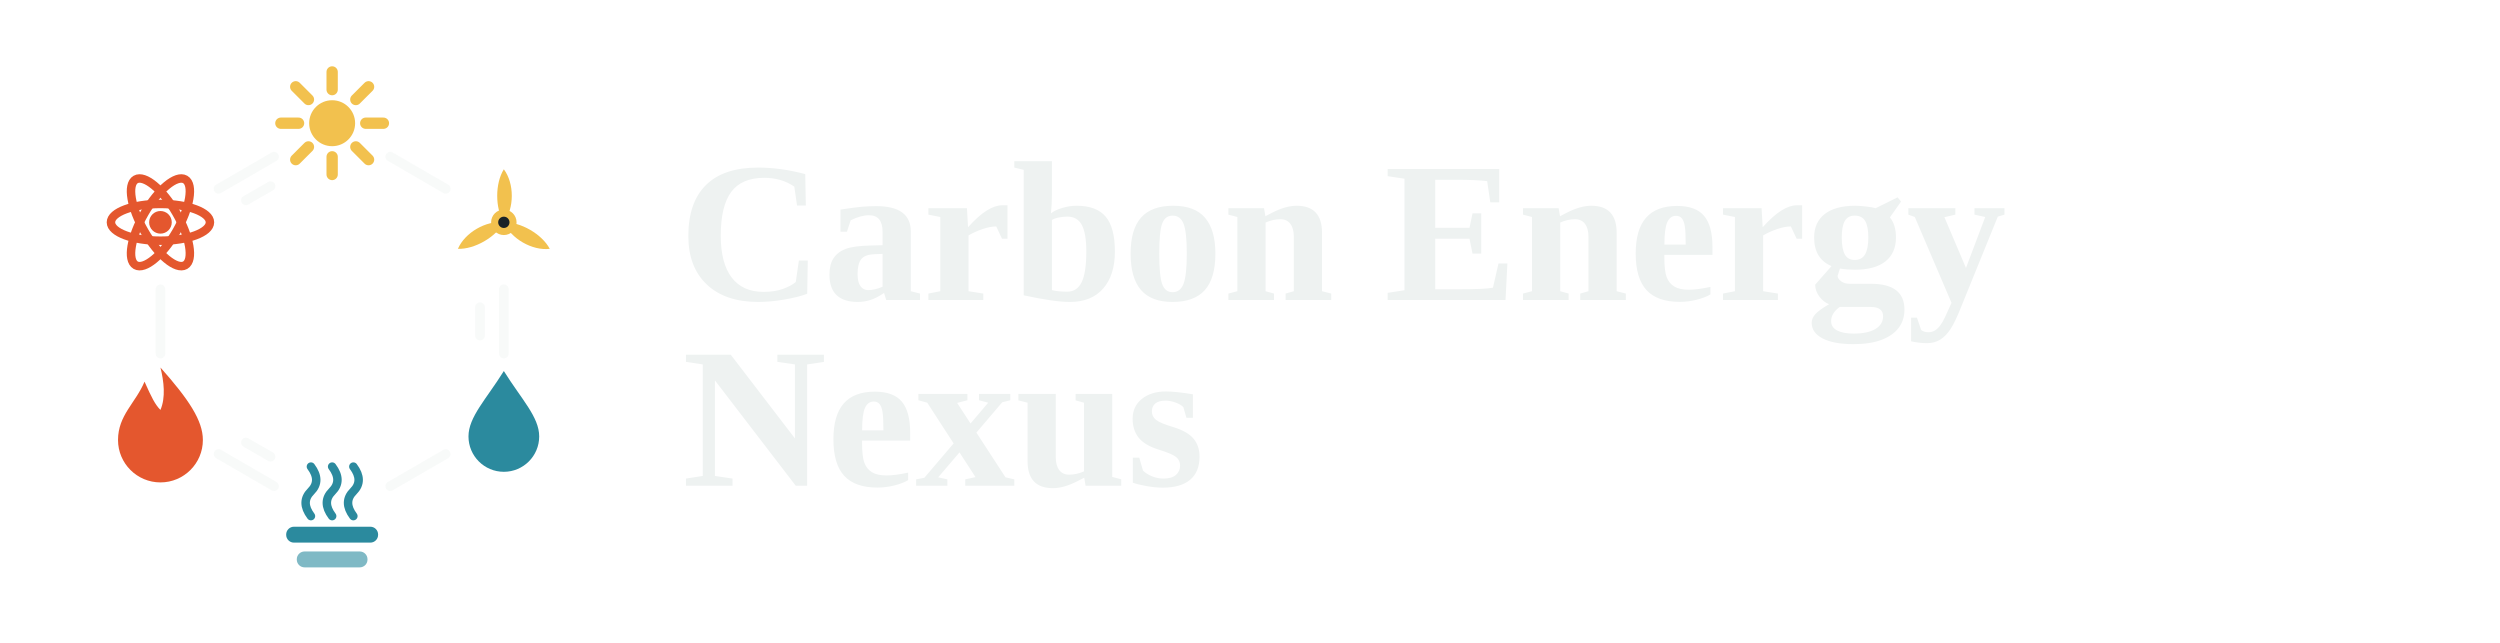
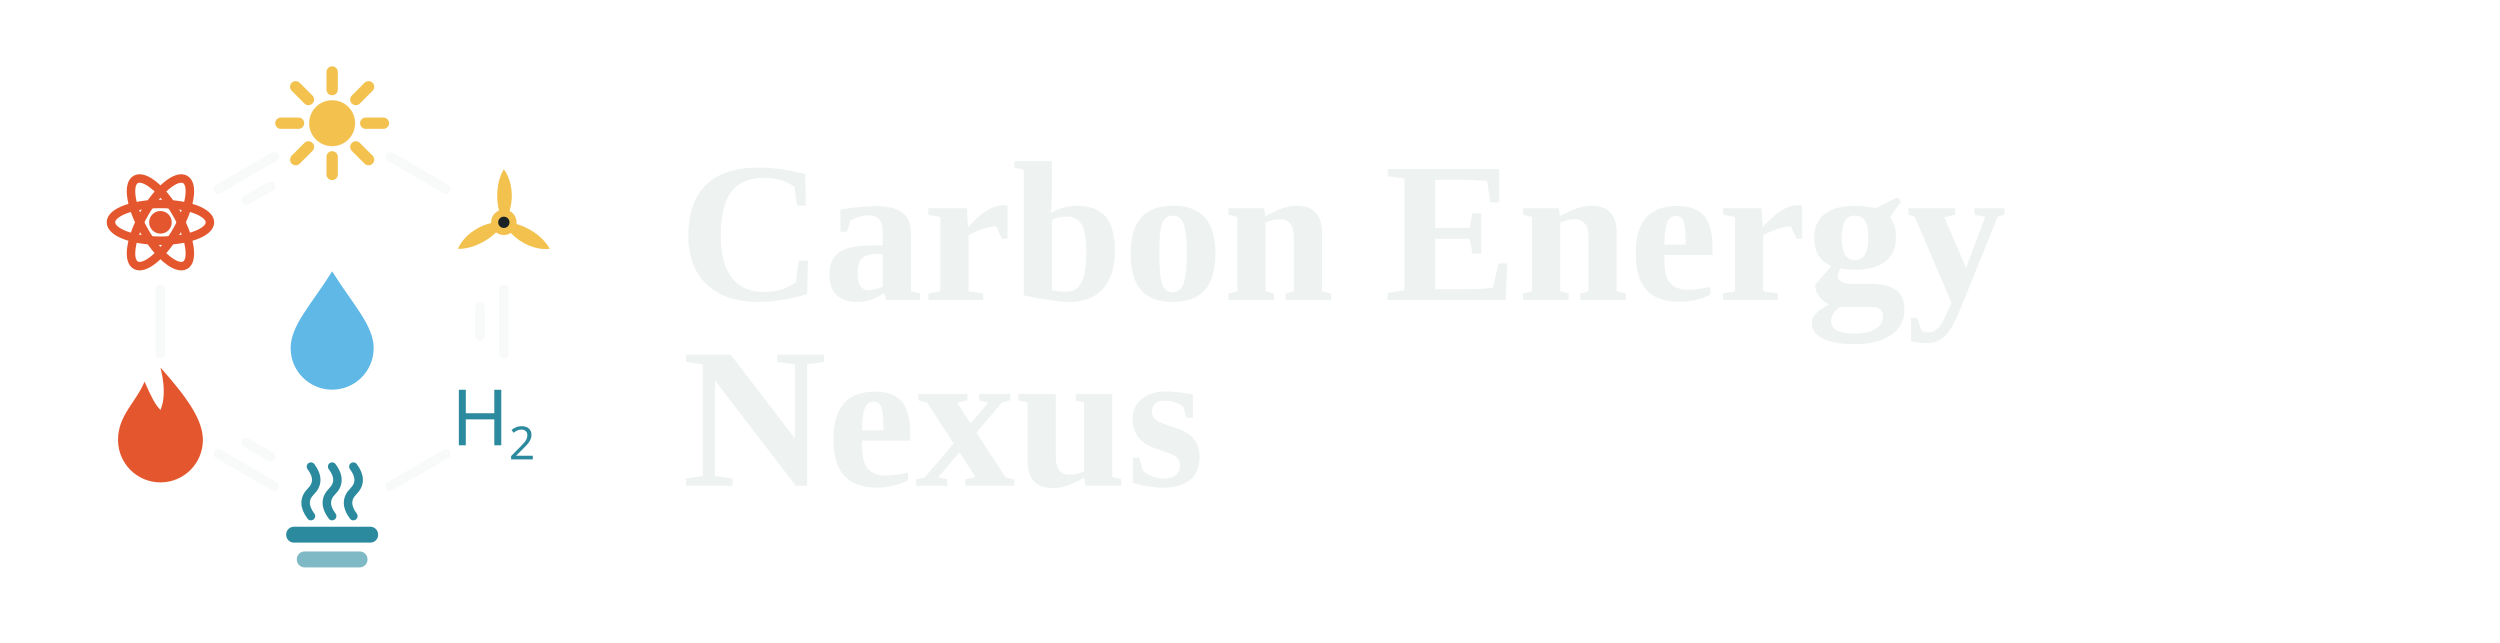
<svg xmlns="http://www.w3.org/2000/svg" viewBox="0 0 1400 360">
  <g transform="translate(36 30) scale(1.5)">
    <line x1="78.3" y1="38.5" x2="57.6" y2="50.5" stroke="#EEF2F1" stroke-opacity="0.38" stroke-width="3.6" stroke-linecap="round" />
    <line x1="77.0" y1="49.5" x2="67.8" y2="54.8" stroke="#EEF2F1" stroke-opacity="0.38" stroke-width="3.6" stroke-linecap="round" />
    <line x1="35.9" y1="88.0" x2="35.9" y2="112.0" stroke="#EEF2F1" stroke-opacity="0.38" stroke-width="3.6" stroke-linecap="round" />
    <line x1="57.6" y1="149.5" x2="78.3" y2="161.5" stroke="#EEF2F1" stroke-opacity="0.38" stroke-width="3.6" stroke-linecap="round" />
    <line x1="67.8" y1="145.2" x2="77.0" y2="150.5" stroke="#EEF2F1" stroke-opacity="0.38" stroke-width="3.6" stroke-linecap="round" />
    <line x1="121.7" y1="161.5" x2="142.4" y2="149.5" stroke="#EEF2F1" stroke-opacity="0.38" stroke-width="3.6" stroke-linecap="round" />
    <line x1="164.1" y1="112.0" x2="164.1" y2="88.0" stroke="#EEF2F1" stroke-opacity="0.38" stroke-width="3.6" stroke-linecap="round" />
    <line x1="155.2" y1="105.3" x2="155.2" y2="94.7" stroke="#EEF2F1" stroke-opacity="0.38" stroke-width="3.6" stroke-linecap="round" />
    <line x1="142.4" y1="50.5" x2="121.7" y2="38.5" stroke="#EEF2F1" stroke-opacity="0.38" stroke-width="3.6" stroke-linecap="round" />
    <g transform="translate(100.0 26.0) scale(1.32)">
      <circle r="6.5" fill="#F2C14E" />
      <line x1="9.5" y1="0.0" x2="14.5" y2="0.0" stroke="#F2C14E" stroke-width="3.2" stroke-linecap="round" />
      <line x1="6.7" y1="6.7" x2="10.3" y2="10.3" stroke="#F2C14E" stroke-width="3.2" stroke-linecap="round" />
      <line x1="0.0" y1="9.5" x2="0.0" y2="14.5" stroke="#F2C14E" stroke-width="3.2" stroke-linecap="round" />
      <line x1="-6.7" y1="6.7" x2="-10.3" y2="10.3" stroke="#F2C14E" stroke-width="3.2" stroke-linecap="round" />
      <line x1="-9.5" y1="0.0" x2="-14.5" y2="0.0" stroke="#F2C14E" stroke-width="3.2" stroke-linecap="round" />
      <line x1="-6.7" y1="-6.7" x2="-10.3" y2="-10.3" stroke="#F2C14E" stroke-width="3.2" stroke-linecap="round" />
      <line x1="-0.0" y1="-9.5" x2="-0.0" y2="-14.5" stroke="#F2C14E" stroke-width="3.2" stroke-linecap="round" />
      <line x1="6.7" y1="-6.7" x2="10.3" y2="-10.3" stroke="#F2C14E" stroke-width="3.2" stroke-linecap="round" />
    </g>
    <g transform="translate(164.1 63.0) scale(1.32)">
      <path d="M0 0 C3 -4 3 -11 0 -15 C-2.5 -11 -2.5 -4 0 0 Z" fill="#F2C14E" transform="rotate(0)" />
      <path d="M0 0 C3 -4 3 -11 0 -15 C-2.5 -11 -2.5 -4 0 0 Z" fill="#F2C14E" transform="rotate(120)" />
      <path d="M0 0 C3 -4 3 -11 0 -15 C-2.5 -11 -2.5 -4 0 0 Z" fill="#F2C14E" transform="rotate(240)" />
      <circle r="2.6" fill="#1A2226" stroke="#F2C14E" stroke-width="2" />
    </g>
    <g transform="translate(164.1 137.0) scale(1.32)">
-       <path d="M0 -14 C5 -6 10 -1 10 4.5 A10 10 0 0 1 -10 4.5 C-10 -1 -5 -6 0 -14 Z" fill="#2B8A9E" />
+       <text x="-3" y="7" text-anchor="middle" font-family="IBM Plex Sans SemiBold" font-size="22" fill="#2B8A9E">H<tspan font-size="13" dy="4">2</tspan>
+       </text>
    </g>
    <g transform="translate(100.0 174.0) scale(1.32)">
      <rect x="-13" y="2" width="26" height="4.5" rx="2.2" fill="#2B8A9E" />
      <rect x="-10" y="9" width="20" height="4.5" rx="2.2" fill="#2B8A9E" fill-opacity=".6" />
      <path d="M-6 -1 q-3 -4 0 -7 q3 -3 0 -7 M0 -1 q-3 -4 0 -7 q3 -3 0 -7 M6 -1 q-3 -4 0 -7 q3 -3 0 -7" fill="none" stroke="#2B8A9E" stroke-width="2.4" stroke-linecap="round" />
    </g>
    <g transform="translate(35.9 137.0) scale(1.32)">
      <path d="M0 -15 C8 -6 12 0 12 5.5 A12 12 0 0 1 -12 5.5 C-12 -1.5 -7 -5 -4.5 -11 C-2.5 -6.5 -1.5 -4.5 0 -3 C1.5 -6.5 1 -11 0 -15 Z" fill="#E4572E" />
    </g>
    <g transform="translate(35.9 63.0) scale(1.32)">
      <ellipse rx="14" ry="5.2" fill="none" stroke="#E4572E" stroke-width="2.4" transform="rotate(0)" />
      <ellipse rx="14" ry="5.2" fill="none" stroke="#E4572E" stroke-width="2.4" transform="rotate(60)" />
      <ellipse rx="14" ry="5.2" fill="none" stroke="#E4572E" stroke-width="2.4" transform="rotate(120)" />
      <circle r="3.2" fill="#E4572E" />
    </g>
+     <path transform="translate(100 103) scale(1.55)" d="M0 -14 C5 -6 10 -1 10 4.5 A10 10 0 0 1 -10 4.5 C-10 -1 -5 -6 0 -14 Z" fill="#5FB8E6" />
  </g>
  <text x="380" y="168" font-family="Source Serif 4" font-weight="700" font-size="112" fill="#EEF2F1">Carbon Energy</text>
  <text x="382" y="272" font-family="Source Serif 4" font-weight="700" font-size="112" fill="#EEF2F1">Nexus</text>
</svg>
